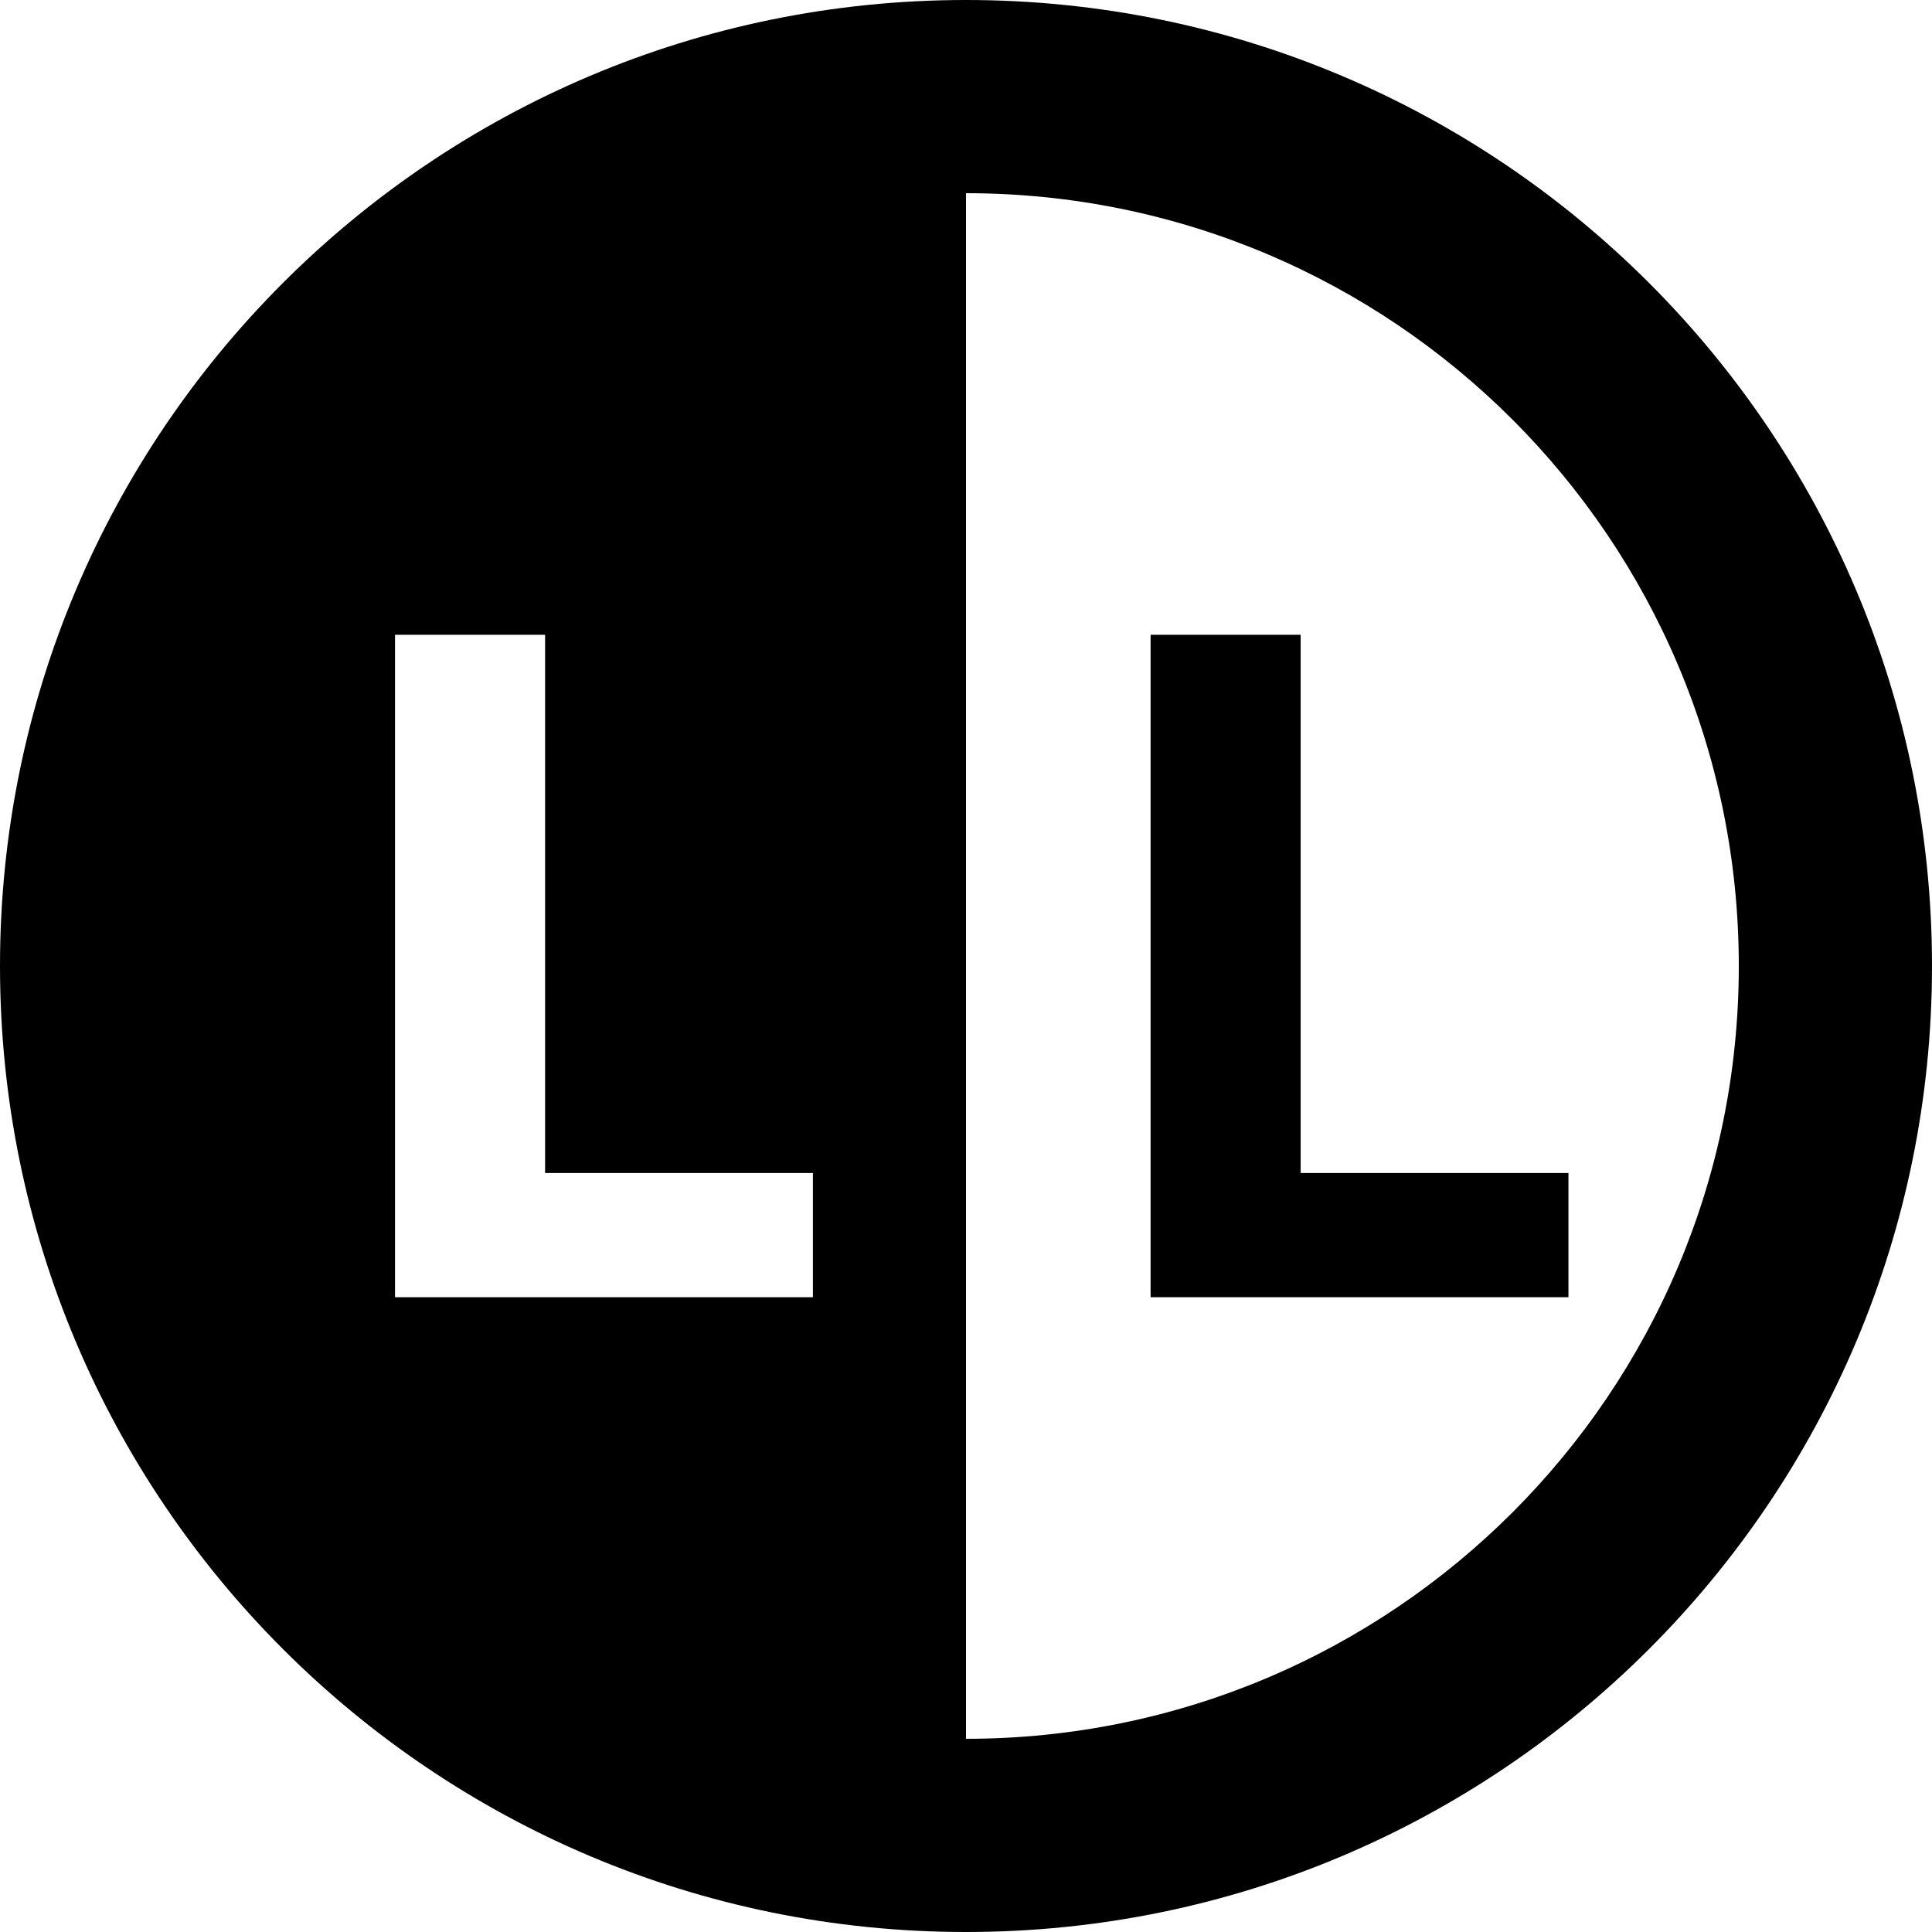
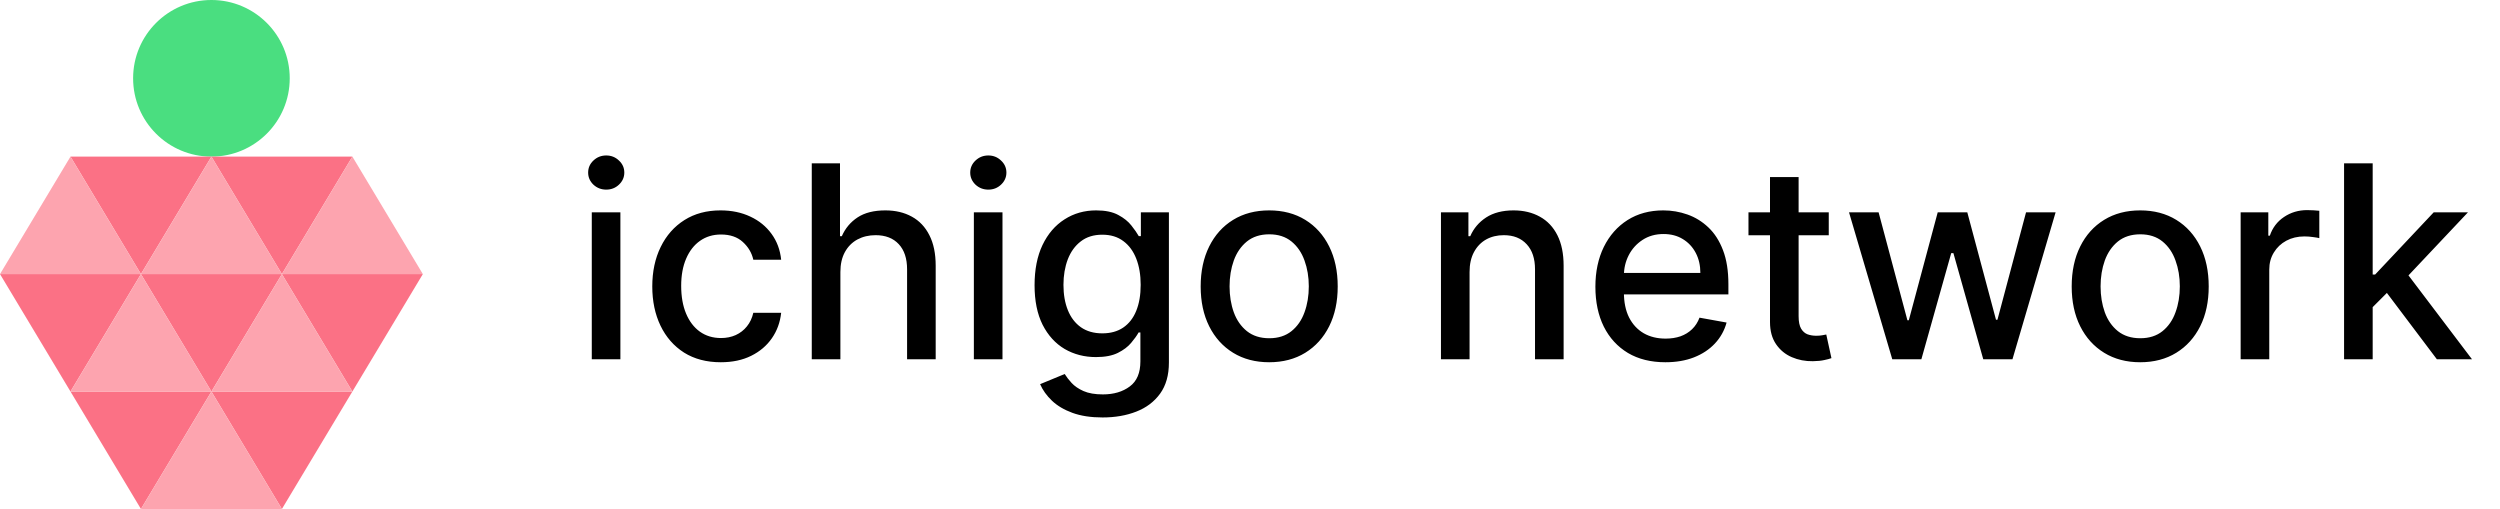
- <svg xmlns="http://www.w3.org/2000/svg" width="30" height="30" viewBox="0 0 70 70">
-   <path fill="currentColor" d="M35,70 C15.67,70 0,54.33 0,35 C0,15.67 15.67,0 35,0 C54.33,0 70,15.67 70,35 C70,54.33 54.33,70 35,70 Z M35,7 L35,63 C50.464,63 63,50.464 63,35 C63,19.536 50.464,7 35,7 Z M29.453,42.5 L19.75,42.5 L19.75,23 L14.312,23 L14.312,47 L29.453,47 L29.453,42.5 Z M56.828,42.5 L56.828,47 L41.688,47 L41.688,23 L47.125,23 L47.125,42.5 L56.828,42.5 Z" />
+ <svg xmlns="http://www.w3.org/2000/svg" width="167" height="34" viewBox="0 0 167 34" fill="none">
+   <g>
+     <ellipse cx="14.123" cy="5.231" rx="5.231" ry="5.231" fill="#4ADE80" />
+     <path d="M14.123 26.154L18.831 18.308H9.415L14.123 26.154Z" fill="#FB7185" />
+     <path d="M4.708 26.154L9.415 18.308H0L4.708 26.154Z" fill="#FB7185" />
+     <path d="M9.415 18.308L14.123 10.461H4.708L9.415 18.308Z" fill="#FB7185" />
+     <path d="M9.415 34L14.123 26.154H4.708L9.415 34Z" fill="#FB7185" />
+     <path d="M18.831 34L23.538 26.154H14.123L18.831 34Z" fill="#FB7185" />
+     <path d="M23.538 26.154L28.246 18.308H18.831L23.538 26.154Z" fill="#FB7185" />
+     <path d="M18.831 18.308L23.538 10.461H14.123L18.831 18.308Z" fill="#FB7185" />
+     <path d="M9.415 18.308L14.123 26.154H4.708L9.415 18.308Z" fill="#FDA4AF" />
+     <path d="M14.123 26.154L18.831 34H9.415L14.123 26.154Z" fill="#FDA4AF" />
+     <path d="M18.831 18.308L23.538 26.154H14.123L18.831 18.308Z" fill="#FDA4AF" />
+     <path d="M14.123 10.461L18.831 18.308H9.415L14.123 10.461Z" fill="#FDA4AF" />
+     <path d="M4.708 10.461L9.415 18.308H0L4.708 10.461Z" fill="#FDA4AF" />
+     <path d="M23.538 10.461L28.246 18.308H18.831L23.538 10.461Z" fill="#FDA4AF" />
+   </g>
+   <path d="M39.531 24V14.182H41.442V24H39.531ZM40.496 12.667C40.164 12.667 39.878 12.556 39.64 12.335C39.405 12.109 39.288 11.84 39.288 11.529C39.288 11.214 39.405 10.945 39.64 10.724C39.878 10.498 40.164 10.385 40.496 10.385C40.828 10.385 41.112 10.498 41.346 10.724C41.585 10.945 41.704 11.214 41.704 11.529C41.704 11.84 41.585 12.109 41.346 12.335C41.112 12.556 40.828 12.667 40.496 12.667ZM48.149 24.198C47.199 24.198 46.381 23.983 45.694 23.553C45.013 23.118 44.489 22.519 44.122 21.756C43.756 20.994 43.572 20.12 43.572 19.136C43.572 18.139 43.76 17.259 44.135 16.496C44.51 15.729 45.038 15.13 45.72 14.7C46.402 14.269 47.205 14.054 48.13 14.054C48.876 14.054 49.54 14.193 50.124 14.47C50.708 14.742 51.179 15.126 51.537 15.62C51.899 16.114 52.114 16.692 52.182 17.352H50.322C50.22 16.892 49.986 16.496 49.619 16.163C49.257 15.831 48.771 15.665 48.162 15.665C47.629 15.665 47.163 15.805 46.762 16.087C46.366 16.364 46.057 16.76 45.835 17.276C45.614 17.787 45.503 18.392 45.503 19.091C45.503 19.807 45.611 20.425 45.829 20.945C46.046 21.465 46.353 21.867 46.749 22.153C47.15 22.438 47.621 22.581 48.162 22.581C48.524 22.581 48.852 22.515 49.146 22.383C49.444 22.246 49.694 22.053 49.894 21.801C50.099 21.55 50.241 21.247 50.322 20.893H52.182C52.114 21.528 51.908 22.095 51.562 22.594C51.217 23.092 50.755 23.484 50.175 23.77C49.6 24.055 48.925 24.198 48.149 24.198ZM56.138 18.171V24H54.226V10.909H56.112V15.78H56.233C56.464 15.251 56.815 14.832 57.288 14.521C57.761 14.21 58.379 14.054 59.142 14.054C59.815 14.054 60.403 14.193 60.906 14.47C61.413 14.746 61.805 15.16 62.082 15.71C62.363 16.255 62.504 16.937 62.504 17.755V24H60.593V17.985C60.593 17.265 60.407 16.707 60.037 16.31C59.666 15.91 59.15 15.71 58.49 15.71C58.038 15.71 57.633 15.805 57.275 15.997C56.922 16.189 56.642 16.47 56.438 16.841C56.238 17.207 56.138 17.651 56.138 18.171ZM65.054 24V14.182H66.966V24H65.054ZM66.02 12.667C65.687 12.667 65.402 12.556 65.163 12.335C64.929 12.109 64.811 11.84 64.811 11.529C64.811 11.214 64.929 10.945 65.163 10.724C65.402 10.498 65.687 10.385 66.02 10.385C66.352 10.385 66.635 10.498 66.87 10.724C67.108 10.945 67.228 11.214 67.228 11.529C67.228 11.84 67.108 12.109 66.87 12.335C66.635 12.556 66.352 12.667 66.02 12.667ZM73.653 27.886C72.874 27.886 72.202 27.784 71.64 27.579C71.082 27.375 70.626 27.104 70.272 26.768C69.918 26.431 69.654 26.062 69.479 25.662L71.122 24.984C71.237 25.172 71.391 25.37 71.582 25.579C71.778 25.792 72.043 25.973 72.375 26.122C72.712 26.271 73.144 26.346 73.672 26.346C74.397 26.346 74.996 26.169 75.469 25.815C75.942 25.466 76.178 24.908 76.178 24.141V22.21H76.057C75.942 22.419 75.775 22.651 75.558 22.907C75.345 23.163 75.051 23.384 74.676 23.572C74.301 23.759 73.813 23.853 73.212 23.853C72.437 23.853 71.738 23.672 71.116 23.31C70.498 22.943 70.008 22.404 69.645 21.692C69.287 20.977 69.109 20.097 69.109 19.053C69.109 18.009 69.285 17.114 69.639 16.368C69.997 15.622 70.487 15.051 71.109 14.655C71.731 14.254 72.437 14.054 73.225 14.054C73.834 14.054 74.327 14.156 74.702 14.361C75.077 14.561 75.368 14.796 75.577 15.064C75.79 15.332 75.954 15.569 76.07 15.773H76.21V14.182H78.083V24.217C78.083 25.061 77.887 25.754 77.495 26.295C77.103 26.836 76.572 27.236 75.903 27.496C75.239 27.756 74.489 27.886 73.653 27.886ZM73.634 22.268C74.184 22.268 74.648 22.14 75.028 21.884C75.411 21.624 75.701 21.254 75.897 20.772C76.097 20.286 76.197 19.704 76.197 19.027C76.197 18.366 76.099 17.785 75.903 17.282C75.707 16.779 75.42 16.387 75.04 16.106C74.661 15.82 74.192 15.678 73.634 15.678C73.059 15.678 72.579 15.827 72.196 16.125C71.812 16.419 71.523 16.82 71.327 17.327C71.135 17.834 71.039 18.401 71.039 19.027C71.039 19.671 71.137 20.235 71.333 20.721C71.529 21.207 71.819 21.586 72.202 21.859C72.59 22.131 73.067 22.268 73.634 22.268ZM84.782 24.198C83.861 24.198 83.058 23.987 82.372 23.565C81.686 23.143 81.153 22.553 80.774 21.795C80.395 21.036 80.205 20.15 80.205 19.136C80.205 18.117 80.395 17.227 80.774 16.464C81.153 15.701 81.686 15.109 82.372 14.687C83.058 14.265 83.861 14.054 84.782 14.054C85.702 14.054 86.506 14.265 87.192 14.687C87.878 15.109 88.41 15.701 88.79 16.464C89.169 17.227 89.359 18.117 89.359 19.136C89.359 20.15 89.169 21.036 88.79 21.795C88.41 22.553 87.878 23.143 87.192 23.565C86.506 23.987 85.702 24.198 84.782 24.198ZM84.788 22.594C85.385 22.594 85.879 22.436 86.271 22.121C86.663 21.805 86.953 21.386 87.141 20.861C87.332 20.337 87.428 19.76 87.428 19.129C87.428 18.503 87.332 17.928 87.141 17.403C86.953 16.875 86.663 16.451 86.271 16.131C85.879 15.812 85.385 15.652 84.788 15.652C84.187 15.652 83.689 15.812 83.293 16.131C82.9 16.451 82.609 16.875 82.417 17.403C82.229 17.928 82.135 18.503 82.135 19.129C82.135 19.76 82.229 20.337 82.417 20.861C82.609 21.386 82.9 21.805 83.293 22.121C83.689 22.436 84.187 22.594 84.788 22.594ZM98.167 18.171V24H96.256V14.182H98.09V15.78H98.212C98.437 15.26 98.791 14.842 99.273 14.527C99.758 14.212 100.37 14.054 101.107 14.054C101.776 14.054 102.362 14.195 102.865 14.476C103.368 14.753 103.758 15.166 104.035 15.716C104.312 16.266 104.45 16.945 104.45 17.755V24H102.539V17.985C102.539 17.273 102.354 16.717 101.983 16.317C101.612 15.912 101.103 15.71 100.455 15.71C100.012 15.71 99.618 15.805 99.273 15.997C98.932 16.189 98.661 16.47 98.461 16.841C98.265 17.207 98.167 17.651 98.167 18.171ZM111.245 24.198C110.278 24.198 109.444 23.991 108.746 23.578C108.051 23.16 107.514 22.575 107.135 21.82C106.76 21.062 106.572 20.173 106.572 19.155C106.572 18.149 106.76 17.263 107.135 16.496C107.514 15.729 108.042 15.13 108.72 14.7C109.402 14.269 110.199 14.054 111.111 14.054C111.665 14.054 112.202 14.146 112.721 14.329C113.241 14.512 113.708 14.8 114.121 15.192C114.535 15.584 114.861 16.093 115.099 16.72C115.338 17.342 115.457 18.098 115.457 18.989V19.666H107.653V18.234H113.584C113.584 17.732 113.482 17.286 113.278 16.898C113.073 16.506 112.785 16.197 112.415 15.972C112.048 15.746 111.618 15.633 111.123 15.633C110.587 15.633 110.118 15.765 109.717 16.029C109.321 16.289 109.014 16.63 108.797 17.052C108.584 17.47 108.477 17.923 108.477 18.413V19.532C108.477 20.188 108.592 20.746 108.822 21.207C109.057 21.667 109.383 22.018 109.8 22.261C110.218 22.5 110.706 22.619 111.264 22.619C111.626 22.619 111.957 22.568 112.255 22.466C112.553 22.359 112.811 22.202 113.028 21.993C113.246 21.784 113.412 21.526 113.527 21.22L115.336 21.546C115.191 22.078 114.931 22.545 114.556 22.945C114.185 23.342 113.719 23.651 113.156 23.872C112.598 24.09 111.961 24.198 111.245 24.198ZM122.161 14.182V15.716H116.798V14.182H122.161ZM118.236 11.829H120.147V21.117C120.147 21.488 120.203 21.767 120.314 21.954C120.424 22.138 120.567 22.264 120.742 22.332C120.921 22.396 121.115 22.428 121.324 22.428C121.477 22.428 121.611 22.417 121.726 22.396C121.841 22.374 121.931 22.357 121.995 22.345L122.34 23.923C122.229 23.966 122.071 24.009 121.867 24.051C121.662 24.098 121.407 24.124 121.1 24.128C120.597 24.136 120.128 24.047 119.694 23.859C119.259 23.672 118.907 23.382 118.639 22.99C118.37 22.598 118.236 22.106 118.236 21.514V11.829ZM126.404 24L123.514 14.182H125.49L127.414 21.392H127.509L129.44 14.182H131.415L133.333 21.36H133.429L135.34 14.182H137.315L134.432 24H132.482L130.488 16.911H130.341L128.347 24H126.404ZM142.965 24.198C142.045 24.198 141.242 23.987 140.556 23.565C139.87 23.143 139.337 22.553 138.958 21.795C138.578 21.036 138.389 20.15 138.389 19.136C138.389 18.117 138.578 17.227 138.958 16.464C139.337 15.701 139.87 15.109 140.556 14.687C141.242 14.265 142.045 14.054 142.965 14.054C143.886 14.054 144.689 14.265 145.375 14.687C146.061 15.109 146.594 15.701 146.973 16.464C147.353 17.227 147.542 18.117 147.542 19.136C147.542 20.15 147.353 21.036 146.973 21.795C146.594 22.553 146.061 23.143 145.375 23.565C144.689 23.987 143.886 24.198 142.965 24.198ZM142.972 22.594C143.568 22.594 144.063 22.436 144.455 22.121C144.847 21.805 145.137 21.386 145.324 20.861C145.516 20.337 145.612 19.76 145.612 19.129C145.612 18.503 145.516 17.928 145.324 17.403C145.137 16.875 144.847 16.451 144.455 16.131C144.063 15.812 143.568 15.652 142.972 15.652C142.371 15.652 141.872 15.812 141.476 16.131C141.084 16.451 140.792 16.875 140.6 17.403C140.413 17.928 140.319 18.503 140.319 19.129C140.319 19.76 140.413 20.337 140.6 20.861C140.792 21.386 141.084 21.805 141.476 22.121C141.872 22.436 142.371 22.594 142.972 22.594ZM149.675 24V14.182H151.523V15.742H151.625C151.804 15.213 152.119 14.798 152.571 14.495C153.027 14.188 153.543 14.035 154.118 14.035C154.237 14.035 154.378 14.039 154.54 14.048C154.706 14.056 154.836 14.067 154.93 14.079V15.908C154.853 15.886 154.717 15.863 154.521 15.837C154.325 15.807 154.129 15.793 153.933 15.793C153.481 15.793 153.078 15.889 152.724 16.08C152.375 16.268 152.098 16.53 151.894 16.866C151.689 17.199 151.587 17.578 151.587 18.004V24H149.675ZM158.342 20.67L158.329 18.337H158.661L162.573 14.182H164.861L160.4 18.912H160.099L158.342 20.67ZM156.584 24V10.909H158.495V24H156.584ZM162.784 24L159.268 19.334L160.585 17.998L165.13 24H162.784Z" fill="currentColor" />
</svg>
